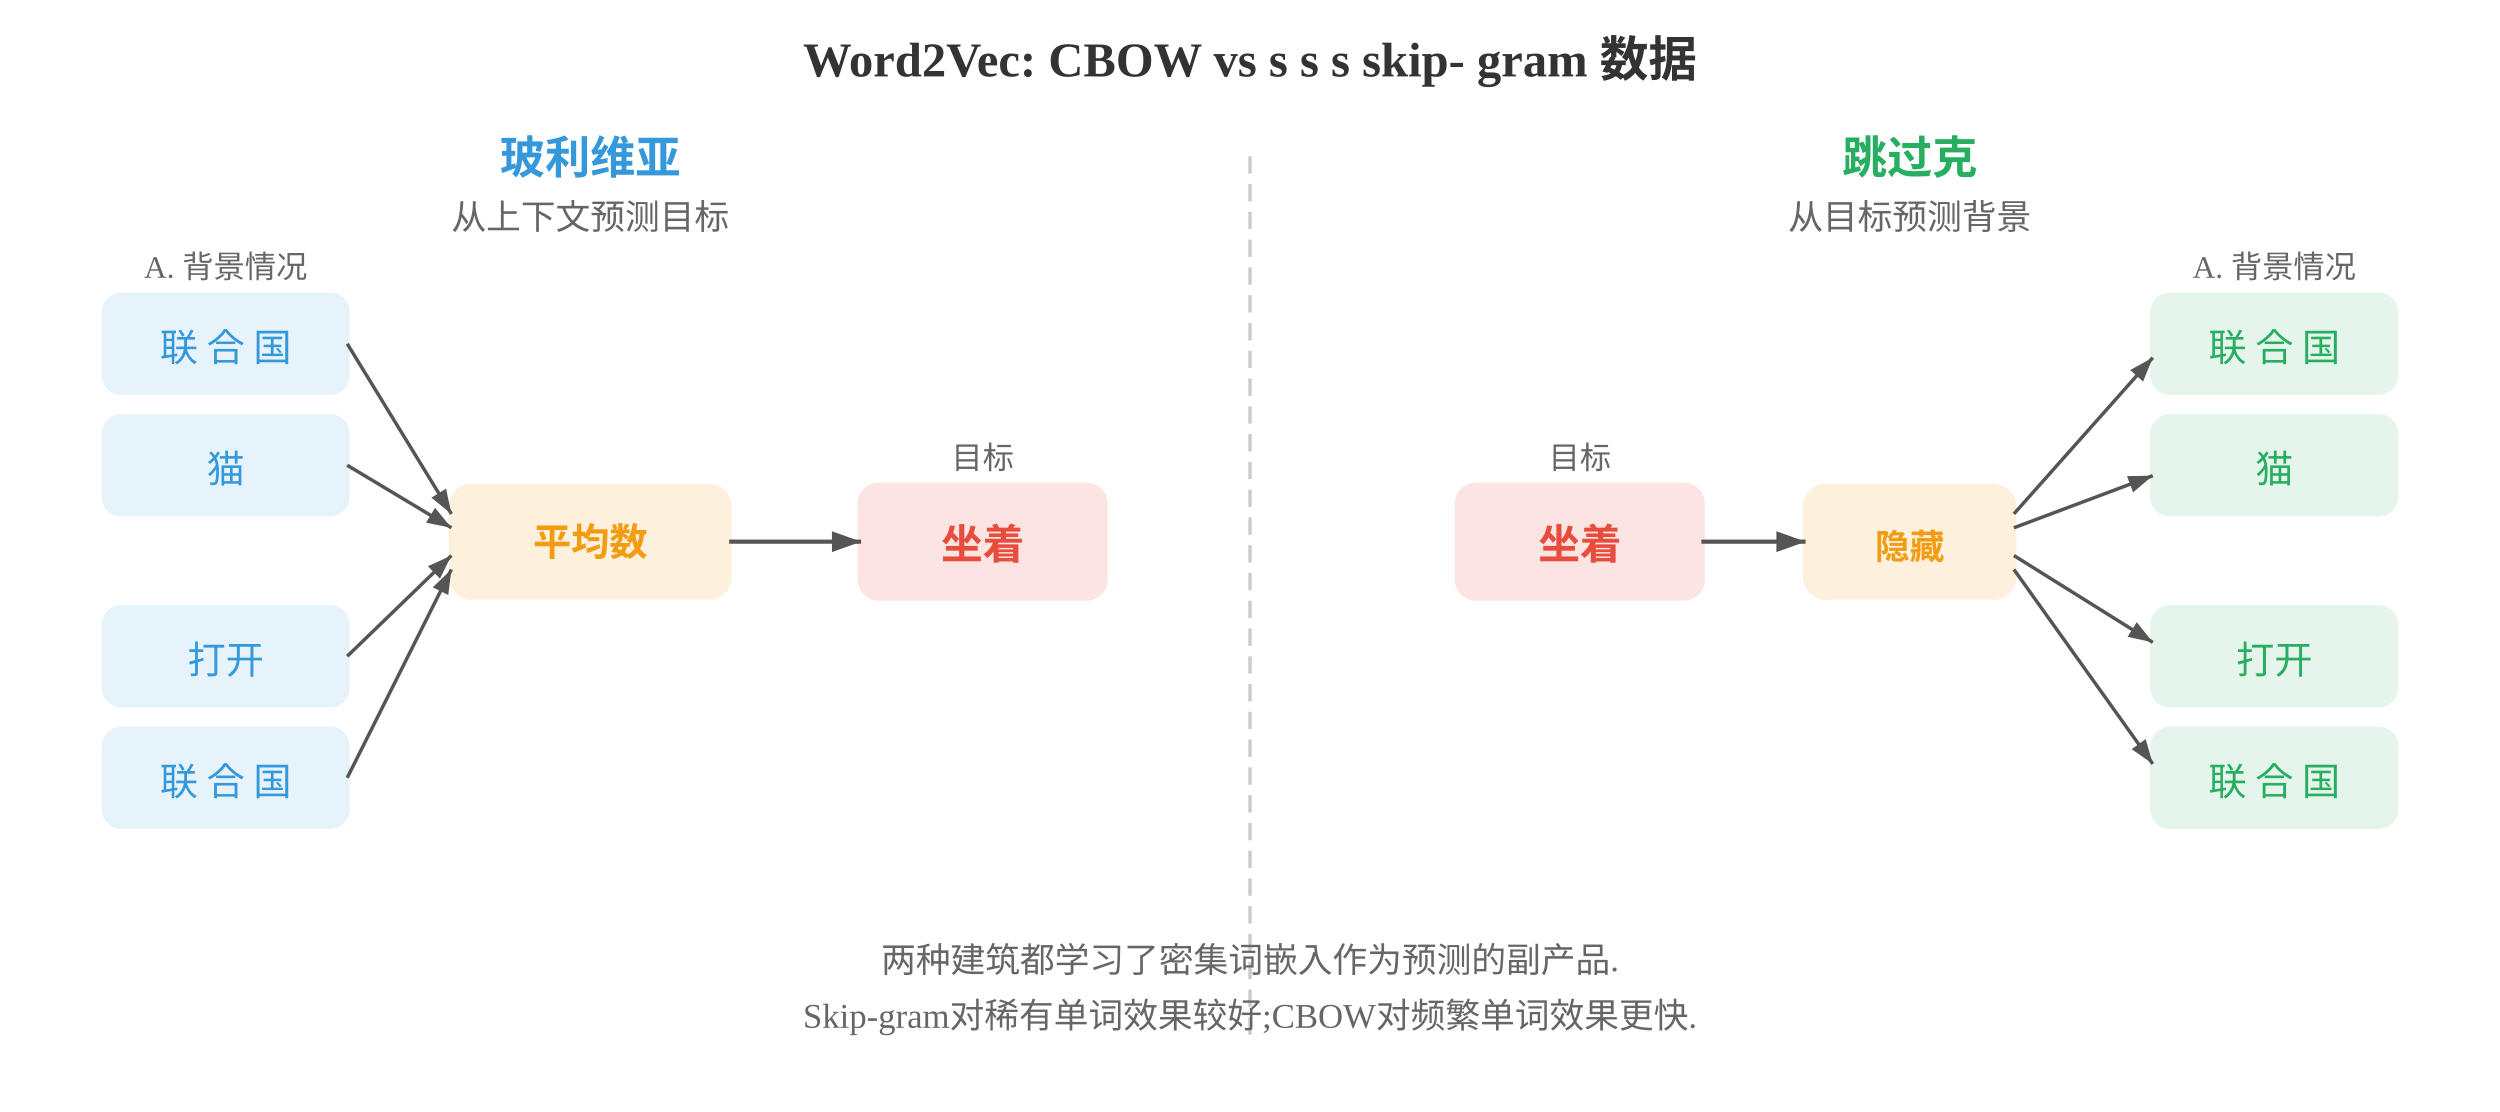
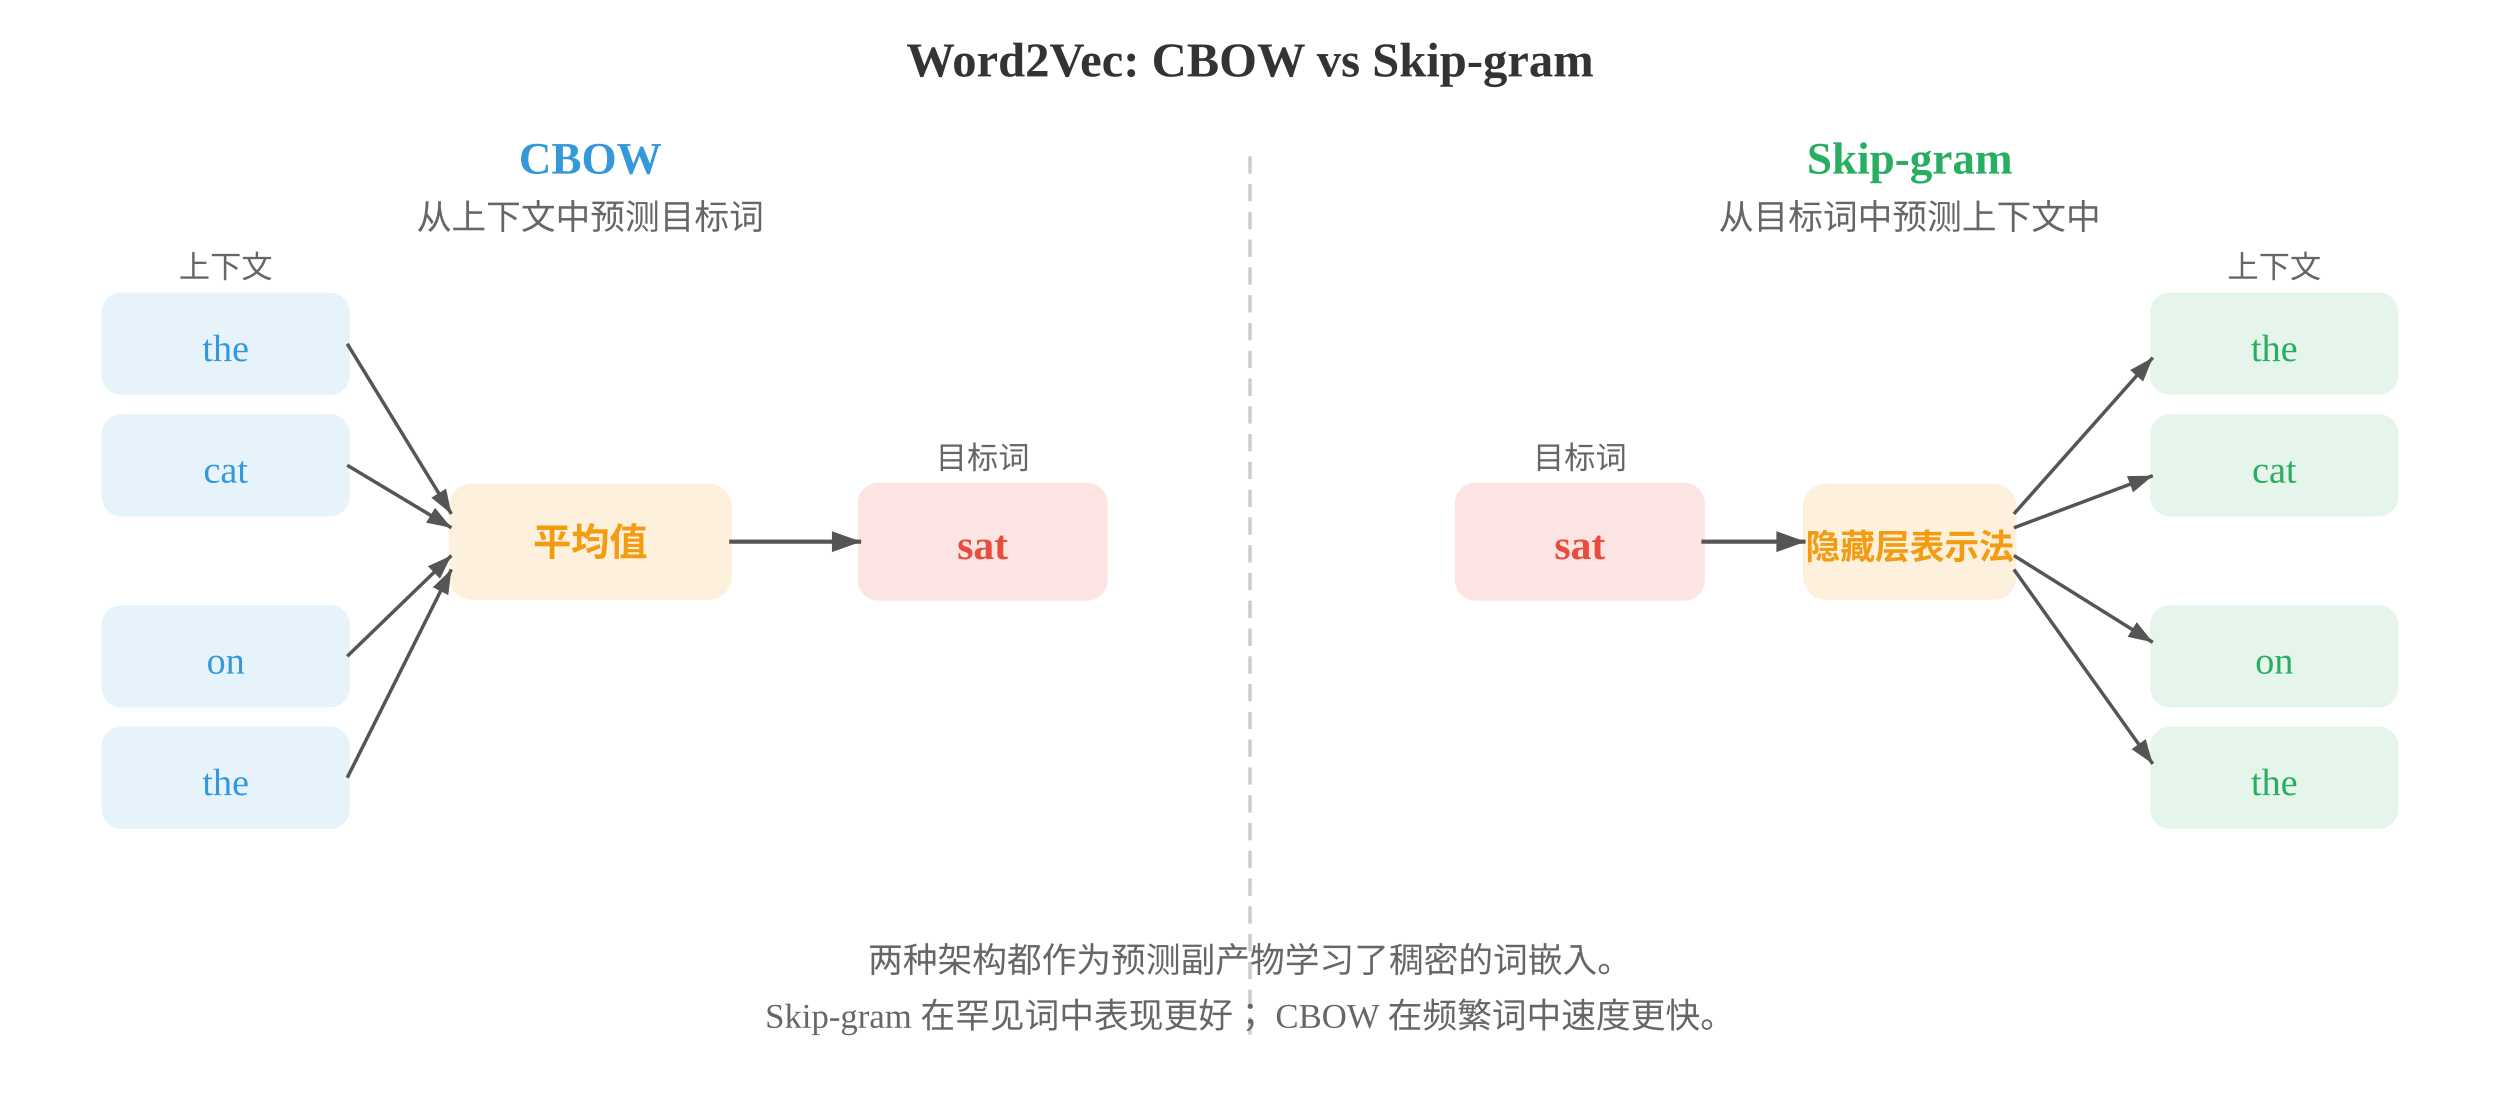
<svg xmlns="http://www.w3.org/2000/svg" width="720" height="320">
  <defs>
    <marker id="w2v-arrow" markerWidth="7" markerHeight="5" refX="7" refY="2.5" orient="auto">
      <polygon points="0 0, 7 2.5, 0 5" fill="#555" />
    </marker>
  </defs>
-   <text x="360" y="22" fill="#333" font-size="14" font-weight="bold" text-anchor="middle">Word2Vec: CBOW vs s s s skip- gram 数据</text>
-   <text x="170" y="50" fill="#3498db" font-size="13" font-weight="bold" text-anchor="middle">玻利维亚</text>
-   <text x="170" y="66" fill="#666" font-size="10" text-anchor="middle">从上下文预测目标</text>
+   <text x="360" y="22" fill="#333" font-size="14" font-weight="bold" text-anchor="middle">Word2Vec: CBOW vs Skip-gram</text>
+   <text x="170" y="50" fill="#3498db" font-size="13" font-weight="bold" text-anchor="middle">CBOW</text>
+   <text x="170" y="66" fill="#666" font-size="10" text-anchor="middle">从上下文中预测目标词</text>
  <rect x="30" y="85" width="70" height="28" rx="5" fill="#3498db" opacity="0.12" stroke="#3498db" stroke-width="1.5" />
-   <text x="65" y="104" fill="#3498db" font-size="11" text-anchor="middle">联 合 国</text>
+   <text x="65" y="104" fill="#3498db" font-size="11" text-anchor="middle">the</text>
  <rect x="30" y="120" width="70" height="28" rx="5" fill="#3498db" opacity="0.12" stroke="#3498db" stroke-width="1.5" />
-   <text x="65" y="139" fill="#3498db" font-size="11" text-anchor="middle">猫</text>
+   <text x="65" y="139" fill="#3498db" font-size="11" text-anchor="middle">cat</text>
  <rect x="30" y="175" width="70" height="28" rx="5" fill="#3498db" opacity="0.12" stroke="#3498db" stroke-width="1.5" />
-   <text x="65" y="194" fill="#3498db" font-size="11" text-anchor="middle">打开</text>
+   <text x="65" y="194" fill="#3498db" font-size="11" text-anchor="middle">on</text>
  <rect x="30" y="210" width="70" height="28" rx="5" fill="#3498db" opacity="0.12" stroke="#3498db" stroke-width="1.5" />
-   <text x="65" y="229" fill="#3498db" font-size="11" text-anchor="middle">联 合 国</text>
+   <text x="65" y="229" fill="#3498db" font-size="11" text-anchor="middle">the</text>
  <rect x="130" y="140" width="80" height="32" rx="6" fill="#f39c12" opacity="0.15" stroke="#f39c12" stroke-width="1.5" />
-   <text x="170" y="160" fill="#f39c12" font-size="11" text-anchor="middle" font-weight="bold">平均数</text>
+   <text x="170" y="160" fill="#f39c12" font-size="11" text-anchor="middle" font-weight="bold">平均值</text>
  <line x1="100" y1="99" x2="130" y2="148" stroke="#555" stroke-width="1" marker-end="url(#w2v-arrow)" />
  <line x1="100" y1="134" x2="130" y2="152" stroke="#555" stroke-width="1" marker-end="url(#w2v-arrow)" />
  <line x1="100" y1="189" x2="130" y2="160" stroke="#555" stroke-width="1" marker-end="url(#w2v-arrow)" />
  <line x1="100" y1="224" x2="130" y2="164" stroke="#555" stroke-width="1" marker-end="url(#w2v-arrow)" />
  <rect x="248" y="140" width="70" height="32" rx="5" fill="#e74c3c" opacity="0.15" stroke="#e74c3c" stroke-width="2" />
-   <text x="283" y="161" fill="#e74c3c" font-size="12" text-anchor="middle" font-weight="bold">坐着</text>
+   <text x="283" y="161" fill="#e74c3c" font-size="12" text-anchor="middle" font-weight="bold">sat</text>
  <line x1="210" y1="156" x2="248" y2="156" stroke="#555" stroke-width="1.2" marker-end="url(#w2v-arrow)" />
-   <text x="65" y="80" fill="#666" font-size="9" text-anchor="middle">A. 背景情况</text>
-   <text x="283" y="135" fill="#666" font-size="9" text-anchor="middle">目标</text>
+   <text x="65" y="80" fill="#666" font-size="9" text-anchor="middle">上下文</text>
+   <text x="283" y="135" fill="#666" font-size="9" text-anchor="middle">目标词</text>
  <line x1="360" y1="45" x2="360" y2="300" stroke="#ccc" stroke-width="1" stroke-dasharray="5,3" />
-   <text x="550" y="50" fill="#27ae60" font-size="13" font-weight="bold" text-anchor="middle">跳过克</text>
-   <text x="550" y="66" fill="#666" font-size="10" text-anchor="middle">从目标预测背景</text>
+   <text x="550" y="50" fill="#27ae60" font-size="13" font-weight="bold" text-anchor="middle">Skip-gram</text>
+   <text x="550" y="66" fill="#666" font-size="10" text-anchor="middle">从目标词中预测上下文中</text>
  <rect x="420" y="140" width="70" height="32" rx="5" fill="#e74c3c" opacity="0.15" stroke="#e74c3c" stroke-width="2" />
-   <text x="455" y="161" fill="#e74c3c" font-size="12" text-anchor="middle" font-weight="bold">坐着</text>
-   <text x="455" y="135" fill="#666" font-size="9" text-anchor="middle">目标</text>
+   <text x="455" y="161" fill="#e74c3c" font-size="12" text-anchor="middle" font-weight="bold">sat</text>
+   <text x="455" y="135" fill="#666" font-size="9" text-anchor="middle">目标词</text>
  <rect x="520" y="140" width="60" height="32" rx="6" fill="#f39c12" opacity="0.15" stroke="#f39c12" stroke-width="1.5" />
-   <text x="550" y="161" fill="#f39c12" font-size="10" text-anchor="middle" font-weight="bold">隐藏</text>
+   <text x="550" y="161" fill="#f39c12" font-size="10" text-anchor="middle" font-weight="bold">隐藏层表示法</text>
  <line x1="490" y1="156" x2="520" y2="156" stroke="#555" stroke-width="1.2" marker-end="url(#w2v-arrow)" />
  <rect x="620" y="85" width="70" height="28" rx="5" fill="#27ae60" opacity="0.12" stroke="#27ae60" stroke-width="1.5" />
-   <text x="655" y="104" fill="#27ae60" font-size="11" text-anchor="middle">联 合 国</text>
+   <text x="655" y="104" fill="#27ae60" font-size="11" text-anchor="middle">the</text>
  <rect x="620" y="120" width="70" height="28" rx="5" fill="#27ae60" opacity="0.12" stroke="#27ae60" stroke-width="1.5" />
-   <text x="655" y="139" fill="#27ae60" font-size="11" text-anchor="middle">猫</text>
+   <text x="655" y="139" fill="#27ae60" font-size="11" text-anchor="middle">cat</text>
  <rect x="620" y="175" width="70" height="28" rx="5" fill="#27ae60" opacity="0.12" stroke="#27ae60" stroke-width="1.5" />
-   <text x="655" y="194" fill="#27ae60" font-size="11" text-anchor="middle">打开</text>
+   <text x="655" y="194" fill="#27ae60" font-size="11" text-anchor="middle">on</text>
  <rect x="620" y="210" width="70" height="28" rx="5" fill="#27ae60" opacity="0.12" stroke="#27ae60" stroke-width="1.5" />
-   <text x="655" y="229" fill="#27ae60" font-size="11" text-anchor="middle">联 合 国</text>
+   <text x="655" y="229" fill="#27ae60" font-size="11" text-anchor="middle">the</text>
  <line x1="580" y1="148" x2="620" y2="103" stroke="#555" stroke-width="1" marker-end="url(#w2v-arrow)" />
  <line x1="580" y1="152" x2="620" y2="137" stroke="#555" stroke-width="1" marker-end="url(#w2v-arrow)" />
  <line x1="580" y1="160" x2="620" y2="185" stroke="#555" stroke-width="1" marker-end="url(#w2v-arrow)" />
  <line x1="580" y1="164" x2="620" y2="220" stroke="#555" stroke-width="1" marker-end="url(#w2v-arrow)" />
-   <text x="655" y="80" fill="#666" font-size="9" text-anchor="middle">A. 背景情况</text>
-   <text x="360" y="280" fill="#666" font-size="10" text-anchor="middle">两种建筑都学习了密集词嵌入作为预测的副产品.</text>
-   <text x="360" y="296" fill="#666" font-size="10" text-anchor="middle">Skip-gram对稀有单词效果较好;CBOW对频繁单词效果更快.</text>
+   <text x="655" y="80" fill="#666" font-size="9" text-anchor="middle">上下文</text>
+   <text x="360" y="280" fill="#666" font-size="10" text-anchor="middle">两种架构都作为预测副产物学习了稠密的词嵌入。</text>
+   <text x="360" y="296" fill="#666" font-size="10" text-anchor="middle">Skip-gram 在罕见词中表现更好； CBOW 在频繁词中速度更快。</text>
</svg>
